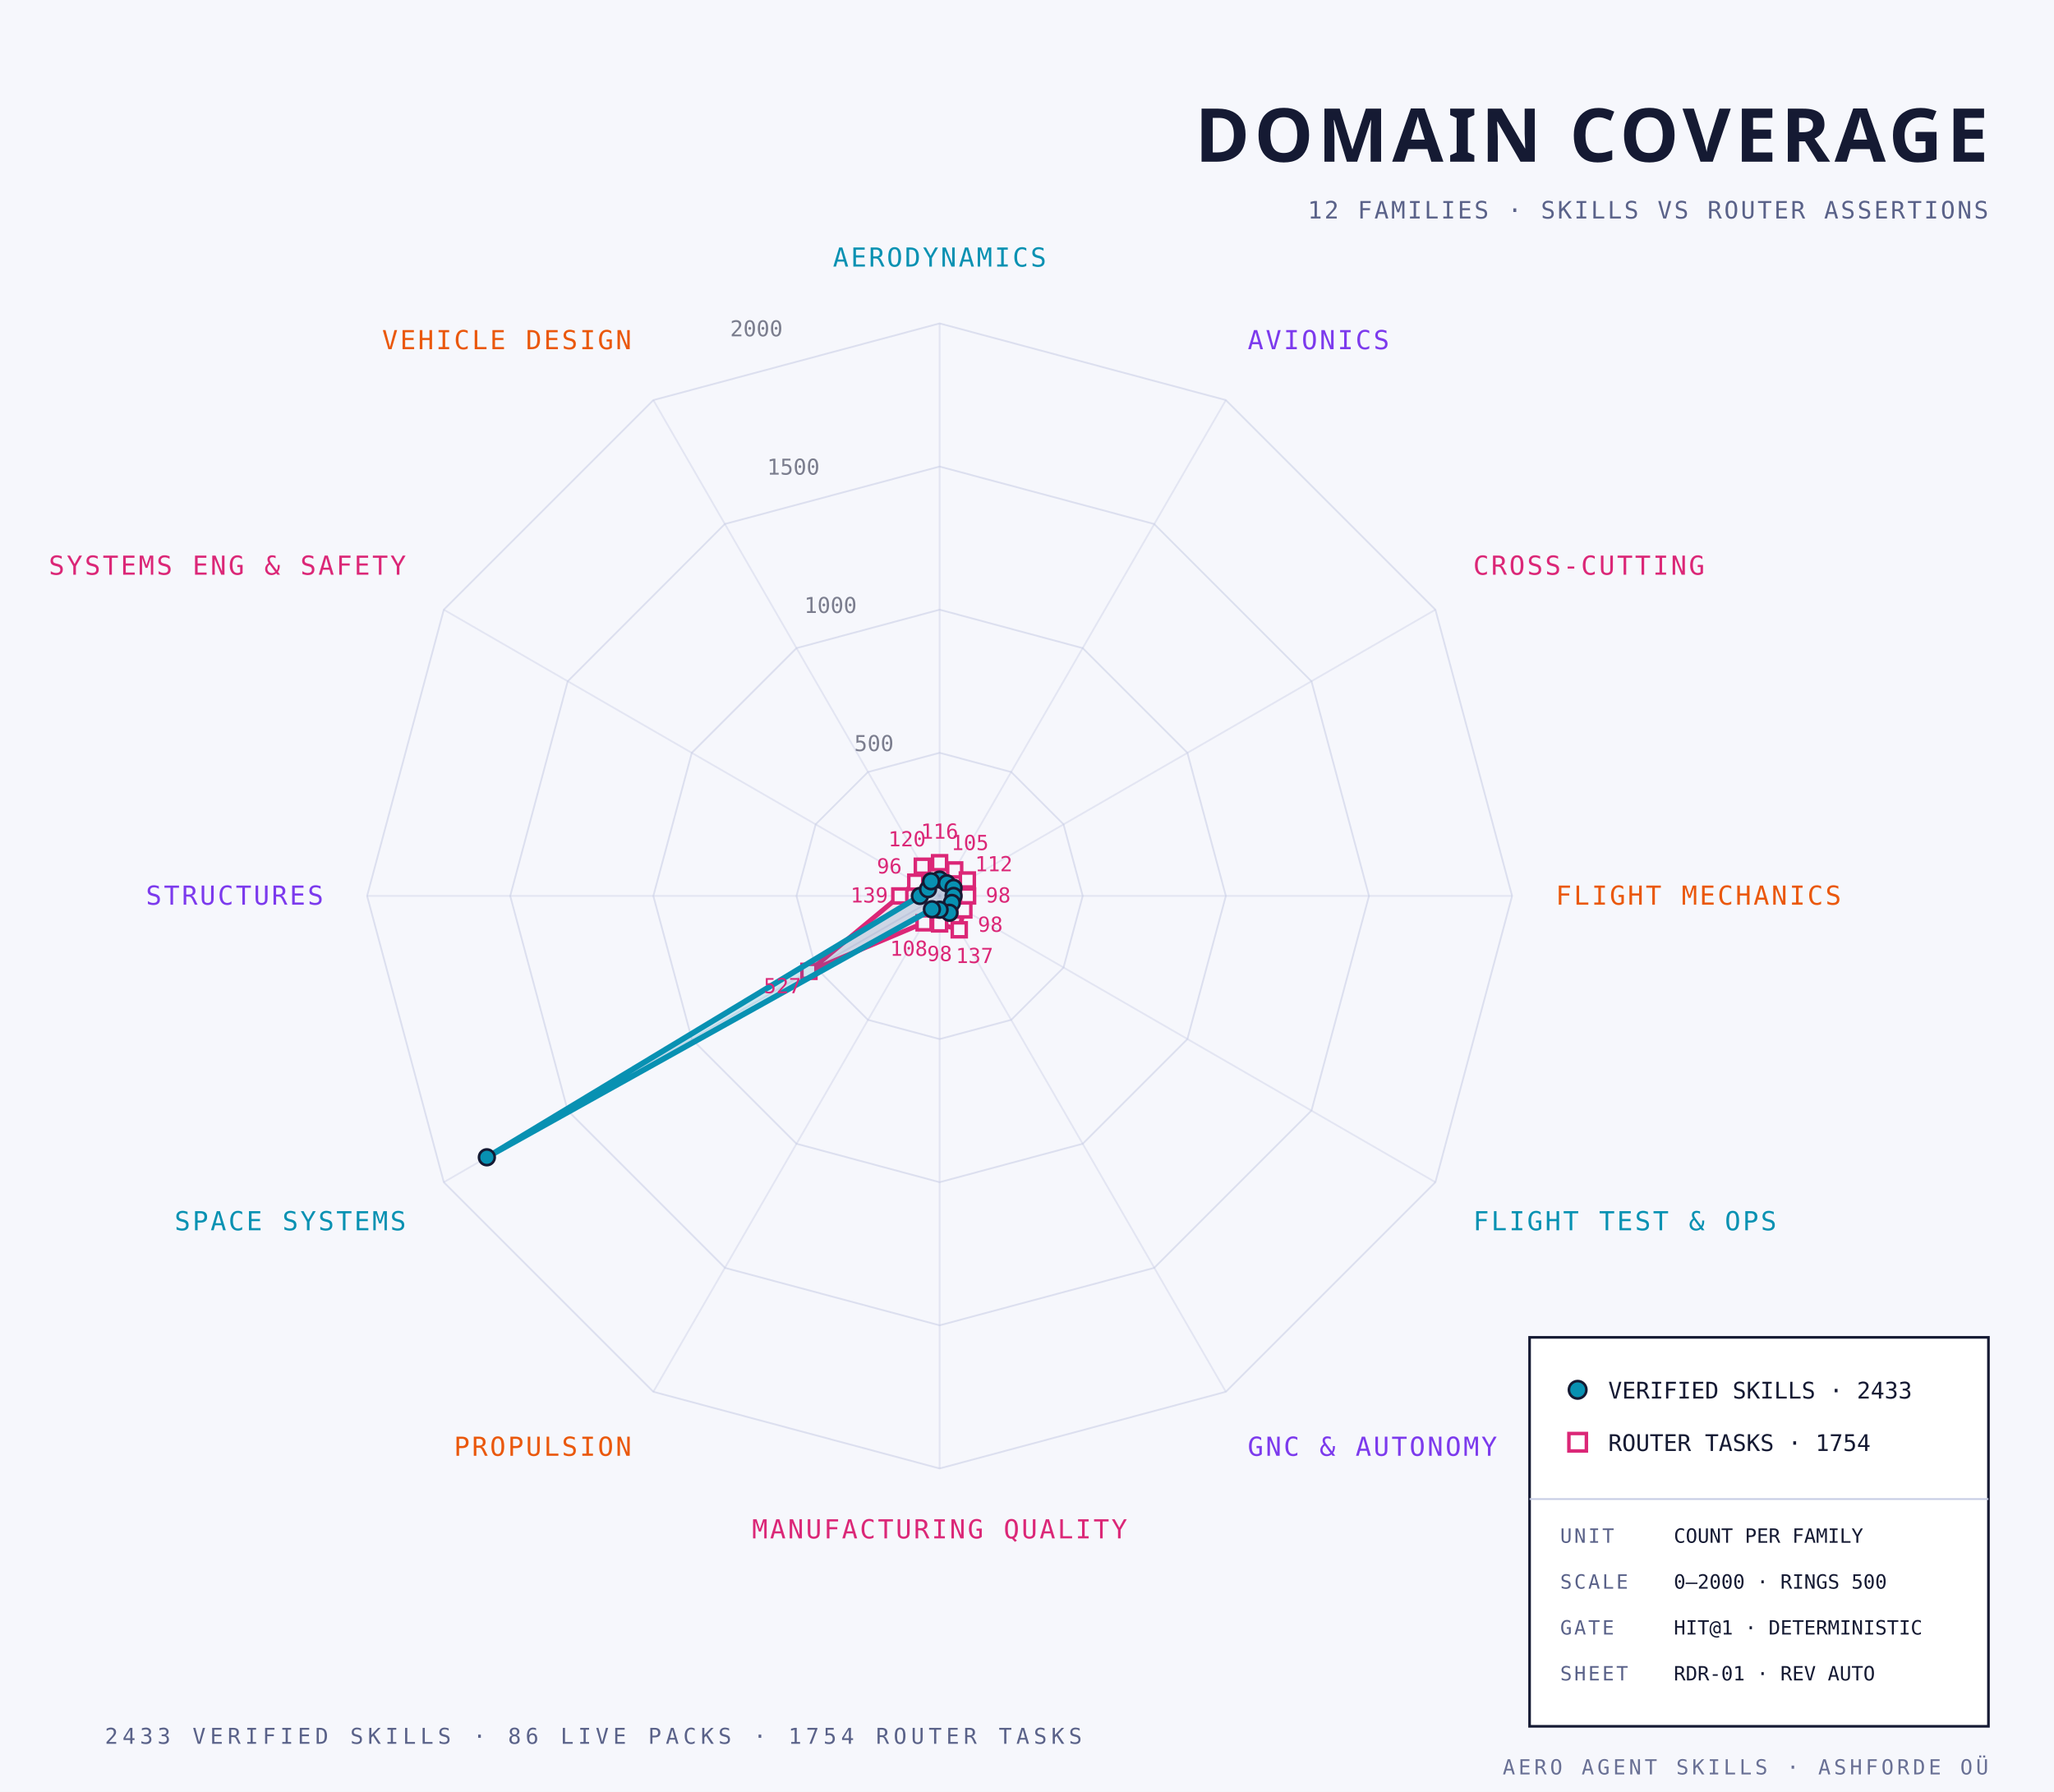
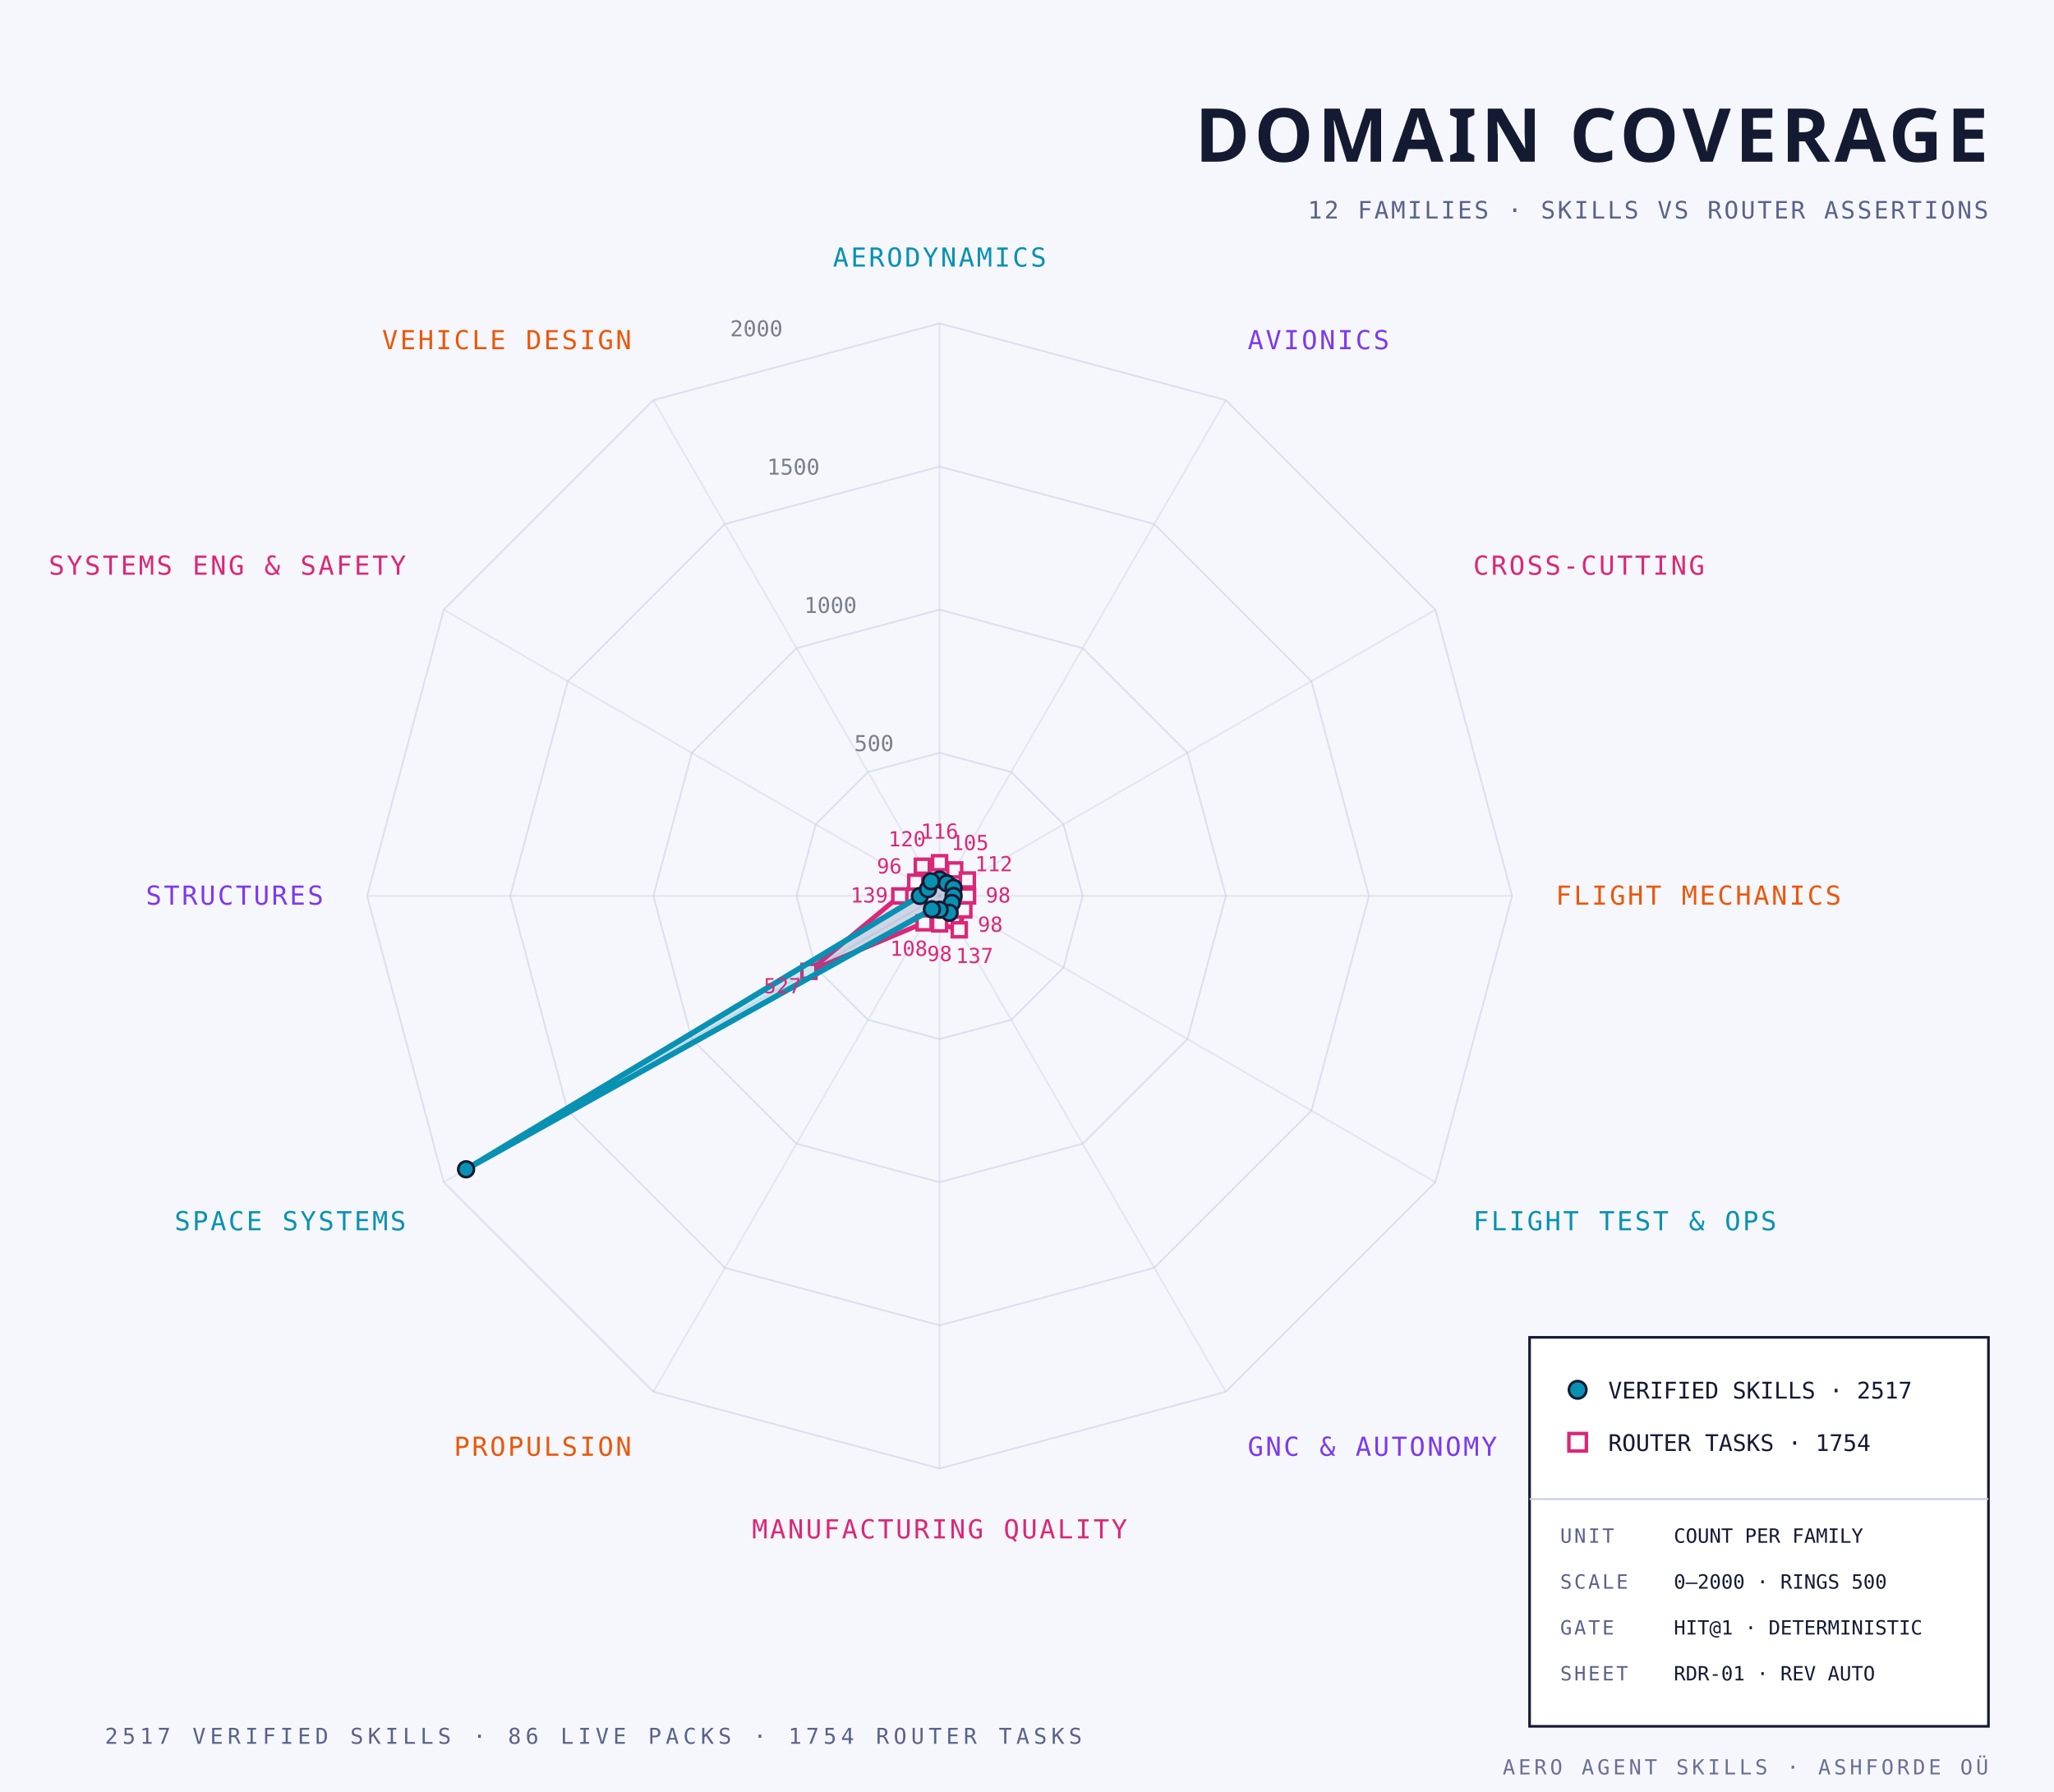
<svg xmlns="http://www.w3.org/2000/svg" width="940" height="820" viewBox="0 0 940 820">
  <style>
    .mono { font-family: "JetBrains Mono", "IBM Plex Mono", "Menlo", monospace; }
    .cond { font-family: "Barlow Condensed", "DIN Condensed", "Arial Narrow", sans-serif; font-weight: 700; text-transform: uppercase; }
    .serif { font-family: "Instrument Serif", Georgia, serif; font-style: italic; }
  </style>
  <rect width="940" height="820" fill="#f6f7fc" />
  <polygon points="430.0,344.5 462.8,353.3 486.7,377.2 495.5,410.0 486.7,442.8 462.8,466.7 430.0,475.5 397.2,466.7 373.3,442.8 364.5,410.0 373.3,377.2 397.2,353.3" fill="none" stroke="#c6cce4" stroke-width="0.8" stroke-opacity="0.55" />
  <polygon points="430.0,279.0 495.5,296.6 543.4,344.5 561.0,410.0 543.4,475.5 495.5,523.4 430.0,541.0 364.5,523.4 316.6,475.5 299.0,410.0 316.6,344.5 364.5,296.6" fill="none" stroke="#c6cce4" stroke-width="0.8" stroke-opacity="0.55" />
  <polygon points="430.0,213.5 528.2,239.8 600.2,311.8 626.5,410.0 600.2,508.2 528.2,580.2 430.0,606.5 331.8,580.2 259.8,508.2 233.5,410.0 259.8,311.8 331.7,239.8" fill="none" stroke="#c6cce4" stroke-width="0.8" stroke-opacity="0.55" />
  <polygon points="430.0,148.0 561.0,183.1 656.9,279.0 692.0,410.0 656.9,541.0 561.0,636.9 430.0,672.0 299.0,636.9 203.1,541.0 168.0,410.0 203.1,279.0 299.0,183.1" fill="none" stroke="#c6cce4" stroke-width="0.8" stroke-opacity="0.55" />
  <line x1="430" y1="410" x2="430.0" y2="148.0" stroke="#c6cce4" stroke-width="0.8" stroke-opacity="0.4" />
  <line x1="430" y1="410" x2="561.0" y2="183.1" stroke="#c6cce4" stroke-width="0.8" stroke-opacity="0.4" />
  <line x1="430" y1="410" x2="656.9" y2="279.0" stroke="#c6cce4" stroke-width="0.8" stroke-opacity="0.4" />
  <line x1="430" y1="410" x2="692.0" y2="410.0" stroke="#c6cce4" stroke-width="0.8" stroke-opacity="0.4" />
  <line x1="430" y1="410" x2="656.9" y2="541.0" stroke="#c6cce4" stroke-width="0.8" stroke-opacity="0.4" />
  <line x1="430" y1="410" x2="561.0" y2="636.9" stroke="#c6cce4" stroke-width="0.8" stroke-opacity="0.4" />
  <line x1="430" y1="410" x2="430.0" y2="672.0" stroke="#c6cce4" stroke-width="0.8" stroke-opacity="0.4" />
  <line x1="430" y1="410" x2="299.0" y2="636.9" stroke="#c6cce4" stroke-width="0.8" stroke-opacity="0.4" />
  <line x1="430" y1="410" x2="203.1" y2="541.0" stroke="#c6cce4" stroke-width="0.8" stroke-opacity="0.4" />
  <line x1="430" y1="410" x2="168.0" y2="410.0" stroke="#c6cce4" stroke-width="0.8" stroke-opacity="0.4" />
  <line x1="430" y1="410" x2="203.1" y2="279.0" stroke="#c6cce4" stroke-width="0.8" stroke-opacity="0.4" />
  <line x1="430" y1="410" x2="299.0" y2="183.1" stroke="#c6cce4" stroke-width="0.8" stroke-opacity="0.4" />
  <text class="mono" x="409.0" y="343.7" text-anchor="end" font-size="10" fill="#151a33" opacity="0.55">500</text>
  <text class="mono" x="392.1" y="280.5" text-anchor="end" font-size="10" fill="#151a33" opacity="0.55">1000</text>
  <text class="mono" x="375.1" y="217.2" text-anchor="end" font-size="10" fill="#151a33" opacity="0.55">1500</text>
  <text class="mono" x="358.2" y="153.9" text-anchor="end" font-size="10" fill="#151a33" opacity="0.55">2000</text>
  <text class="mono" x="430.0" y="122.0" text-anchor="middle" font-size="12" fill="#0891b2" letter-spacing="1">AERODYNAMICS</text>
  <text class="mono" x="571.0" y="159.8" text-anchor="start" font-size="12" fill="#7c3aed" letter-spacing="1">AVIONICS</text>
  <text class="mono" x="674.2" y="263.0" text-anchor="start" font-size="12" fill="#db2777" letter-spacing="1">CROSS-CUTTING</text>
  <text class="mono" x="712.0" y="414.0" text-anchor="start" font-size="12" fill="#ea580c" letter-spacing="1">FLIGHT MECHANICS</text>
  <text class="mono" x="674.2" y="563.0" text-anchor="start" font-size="12" fill="#0891b2" letter-spacing="1">FLIGHT TEST &amp; OPS</text>
  <text class="mono" x="571.0" y="666.2" text-anchor="start" font-size="12" fill="#7c3aed" letter-spacing="1">GNC &amp; AUTONOMY</text>
  <text class="mono" x="430.0" y="704.0" text-anchor="middle" font-size="12" fill="#db2777" letter-spacing="1">MANUFACTURING QUALITY</text>
  <text class="mono" x="289.0" y="666.2" text-anchor="end" font-size="12" fill="#ea580c" letter-spacing="1">PROPULSION</text>
  <text class="mono" x="185.8" y="563.0" text-anchor="end" font-size="12" fill="#0891b2" letter-spacing="1">SPACE SYSTEMS</text>
  <text class="mono" x="148.0" y="414.0" text-anchor="end" font-size="12" fill="#7c3aed" letter-spacing="1">STRUCTURES</text>
  <text class="mono" x="185.8" y="263.0" text-anchor="end" font-size="12" fill="#db2777" letter-spacing="1">SYSTEMS ENG &amp; SAFETY</text>
  <text class="mono" x="289.0" y="159.8" text-anchor="end" font-size="12" fill="#ea580c" letter-spacing="1">VEHICLE DESIGN</text>
  <polygon points="430.0,394.8 436.9,398.1 442.7,402.7 442.8,410.0 441.1,416.4 439.0,425.5 430.0,422.8 422.9,422.3 370.2,444.5 411.8,410.0 419.1,403.7 422.1,396.4" fill="#db2777" fill-opacity="0.10" stroke="#db2777" stroke-width="2.2" />
  <rect x="426.8" y="391.6" width="6.4" height="6.4" fill="#f6f7fc" stroke="#db2777" stroke-width="1.6" />
  <rect x="433.7" y="394.9" width="6.4" height="6.4" fill="#f6f7fc" stroke="#db2777" stroke-width="1.6" />
  <rect x="439.5" y="399.5" width="6.4" height="6.4" fill="#f6f7fc" stroke="#db2777" stroke-width="1.6" />
  <rect x="439.6" y="406.8" width="6.4" height="6.4" fill="#f6f7fc" stroke="#db2777" stroke-width="1.6" />
  <rect x="437.9" y="413.2" width="6.4" height="6.4" fill="#f6f7fc" stroke="#db2777" stroke-width="1.6" />
  <rect x="435.8" y="422.3" width="6.4" height="6.4" fill="#f6f7fc" stroke="#db2777" stroke-width="1.6" />
  <rect x="426.8" y="419.6" width="6.4" height="6.4" fill="#f6f7fc" stroke="#db2777" stroke-width="1.6" />
  <rect x="419.7" y="419.1" width="6.4" height="6.4" fill="#f6f7fc" stroke="#db2777" stroke-width="1.6" />
  <rect x="367.0" y="441.3" width="6.4" height="6.4" fill="#f6f7fc" stroke="#db2777" stroke-width="1.6" />
  <rect x="408.6" y="406.8" width="6.4" height="6.4" fill="#f6f7fc" stroke="#db2777" stroke-width="1.6" />
  <rect x="415.9" y="400.5" width="6.4" height="6.4" fill="#f6f7fc" stroke="#db2777" stroke-width="1.6" />
  <rect x="418.9" y="393.2" width="6.4" height="6.4" fill="#f6f7fc" stroke="#db2777" stroke-width="1.6" />
-   <polygon points="430.0,402.5 433.3,404.2 436.4,406.3 436.4,410.0 435.6,413.2 434.5,417.7 430.0,416.3 426.5,416.1 222.8,529.6 421.0,410.0 424.7,406.9 426.1,403.3" fill="#0891b2" fill-opacity="0.16" stroke="#0891b2" stroke-width="2.6" />
+   <polygon points="430.0,402.5 433.3,404.2 436.4,406.3 436.4,410.0 435.6,413.2 434.5,417.7 430.0,416.3 426.5,416.1 213.3,535.1 421.0,410.0 424.7,406.9 426.1,403.3" fill="#0891b2" fill-opacity="0.16" stroke="#0891b2" stroke-width="2.6" />
  <circle cx="430.0" cy="402.5" r="3.6" fill="#0891b2" stroke="#151a33" stroke-width="1.2" />
  <circle cx="433.3" cy="404.2" r="3.6" fill="#0891b2" stroke="#151a33" stroke-width="1.2" />
  <circle cx="436.4" cy="406.3" r="3.6" fill="#0891b2" stroke="#151a33" stroke-width="1.2" />
  <circle cx="436.4" cy="410.0" r="3.6" fill="#0891b2" stroke="#151a33" stroke-width="1.2" />
  <circle cx="435.6" cy="413.2" r="3.6" fill="#0891b2" stroke="#151a33" stroke-width="1.2" />
  <circle cx="434.5" cy="417.7" r="3.6" fill="#0891b2" stroke="#151a33" stroke-width="1.2" />
  <circle cx="430.0" cy="416.3" r="3.6" fill="#0891b2" stroke="#151a33" stroke-width="1.2" />
  <circle cx="426.5" cy="416.1" r="3.6" fill="#0891b2" stroke="#151a33" stroke-width="1.2" />
-   <circle cx="222.8" cy="529.6" r="3.6" fill="#0891b2" stroke="#151a33" stroke-width="1.2" />
+   <circle cx="213.3" cy="535.1" r="3.6" fill="#0891b2" stroke="#151a33" stroke-width="1.2" />
  <circle cx="421.0" cy="410.0" r="3.6" fill="#0891b2" stroke="#151a33" stroke-width="1.2" />
  <circle cx="424.7" cy="406.9" r="3.6" fill="#0891b2" stroke="#151a33" stroke-width="1.2" />
  <circle cx="426.1" cy="403.3" r="3.6" fill="#0891b2" stroke="#151a33" stroke-width="1.2" />
  <text class="mono" x="430.0" y="383.8" text-anchor="middle" font-size="9.5" fill="#db2777">116</text>
  <text class="mono" x="443.9" y="389.0" text-anchor="middle" font-size="9.5" fill="#db2777">105</text>
  <text class="mono" x="454.8" y="398.7" text-anchor="middle" font-size="9.5" fill="#db2777">112</text>
  <text class="mono" x="456.8" y="413.0" text-anchor="middle" font-size="9.5" fill="#db2777">98</text>
  <text class="mono" x="453.2" y="426.4" text-anchor="middle" font-size="9.5" fill="#db2777">98</text>
  <text class="mono" x="446.0" y="440.7" text-anchor="middle" font-size="9.5" fill="#db2777">137</text>
  <text class="mono" x="430.0" y="439.8" text-anchor="middle" font-size="9.5" fill="#db2777">98</text>
  <text class="mono" x="415.9" y="437.4" text-anchor="middle" font-size="9.5" fill="#db2777">108</text>
  <text class="mono" x="358.1" y="454.5" text-anchor="middle" font-size="9.5" fill="#db2777">527</text>
  <text class="mono" x="397.8" y="413.0" text-anchor="middle" font-size="9.5" fill="#db2777">139</text>
  <text class="mono" x="407.0" y="399.7" text-anchor="middle" font-size="9.5" fill="#db2777">96</text>
  <text class="mono" x="415.1" y="387.3" text-anchor="middle" font-size="9.5" fill="#db2777">120</text>
  <text class="cond" x="910.0" y="74.0" text-anchor="end" font-size="34" fill="#151a33" letter-spacing="2">DOMAIN COVERAGE</text>
  <text class="mono" x="910.0" y="100.0" text-anchor="end" font-size="11" fill="#5a6289" letter-spacing="1">12 FAMILIES · SKILLS VS ROUTER ASSERTIONS</text>
  <rect x="700" y="612" width="210" height="178" fill="#ffffff" stroke="#151a33" stroke-width="1.2" />
  <line x1="700" y1="686" x2="910" y2="686" stroke="#c6cce4" stroke-width="0.8" />
  <circle cx="722" cy="636" r="4" fill="#0891b2" stroke="#151a33" stroke-width="1.2" />
-   <text class="mono" x="736.0" y="640.0" text-anchor="start" font-size="10.5" fill="#151a33">VERIFIED SKILLS · 2433</text>
+   <text class="mono" x="736.0" y="640.0" text-anchor="start" font-size="10.5" fill="#151a33">VERIFIED SKILLS · 2517</text>
  <rect x="718" y="656" width="8" height="8" fill="none" stroke="#db2777" stroke-width="1.6" />
  <text class="mono" x="736.0" y="664.0" text-anchor="start" font-size="10.5" fill="#151a33">ROUTER TASKS · 1754</text>
  <text class="mono" x="714.0" y="706.0" text-anchor="start" font-size="9" fill="#5a6289" letter-spacing="1">UNIT</text>
  <text class="mono" x="766.0" y="706.0" text-anchor="start" font-size="9" fill="#151a33">COUNT PER FAMILY</text>
  <text class="mono" x="714.0" y="727.0" text-anchor="start" font-size="9" fill="#5a6289" letter-spacing="1">SCALE</text>
  <text class="mono" x="766.0" y="727.0" text-anchor="start" font-size="9" fill="#151a33">0–2000 · RINGS 500</text>
  <text class="mono" x="714.0" y="748.0" text-anchor="start" font-size="9" fill="#5a6289" letter-spacing="1">GATE</text>
  <text class="mono" x="766.0" y="748.0" text-anchor="start" font-size="9" fill="#151a33">HIT@1 · DETERMINISTIC</text>
  <text class="mono" x="714.0" y="769.0" text-anchor="start" font-size="9" fill="#5a6289" letter-spacing="1">SHEET</text>
  <text class="mono" x="766.0" y="769.0" text-anchor="start" font-size="9" fill="#151a33">RDR-01 · REV AUTO</text>
-   <text class="mono" x="48.0" y="798.0" text-anchor="start" font-size="10" fill="#5a6289" letter-spacing="2">2433 VERIFIED SKILLS · 86 LIVE PACKS · 1754 ROUTER TASKS</text>
+   <text class="mono" x="48.0" y="798.0" text-anchor="start" font-size="10" fill="#5a6289" letter-spacing="2">2517 VERIFIED SKILLS · 86 LIVE PACKS · 1754 ROUTER TASKS</text>
  <text class="mono" x="910.0" y="812.0" text-anchor="end" font-size="9.5" fill="#5a6289" letter-spacing="1.5" opacity="0.9">AERO AGENT SKILLS · ASHFORDE OÜ</text>
</svg>
